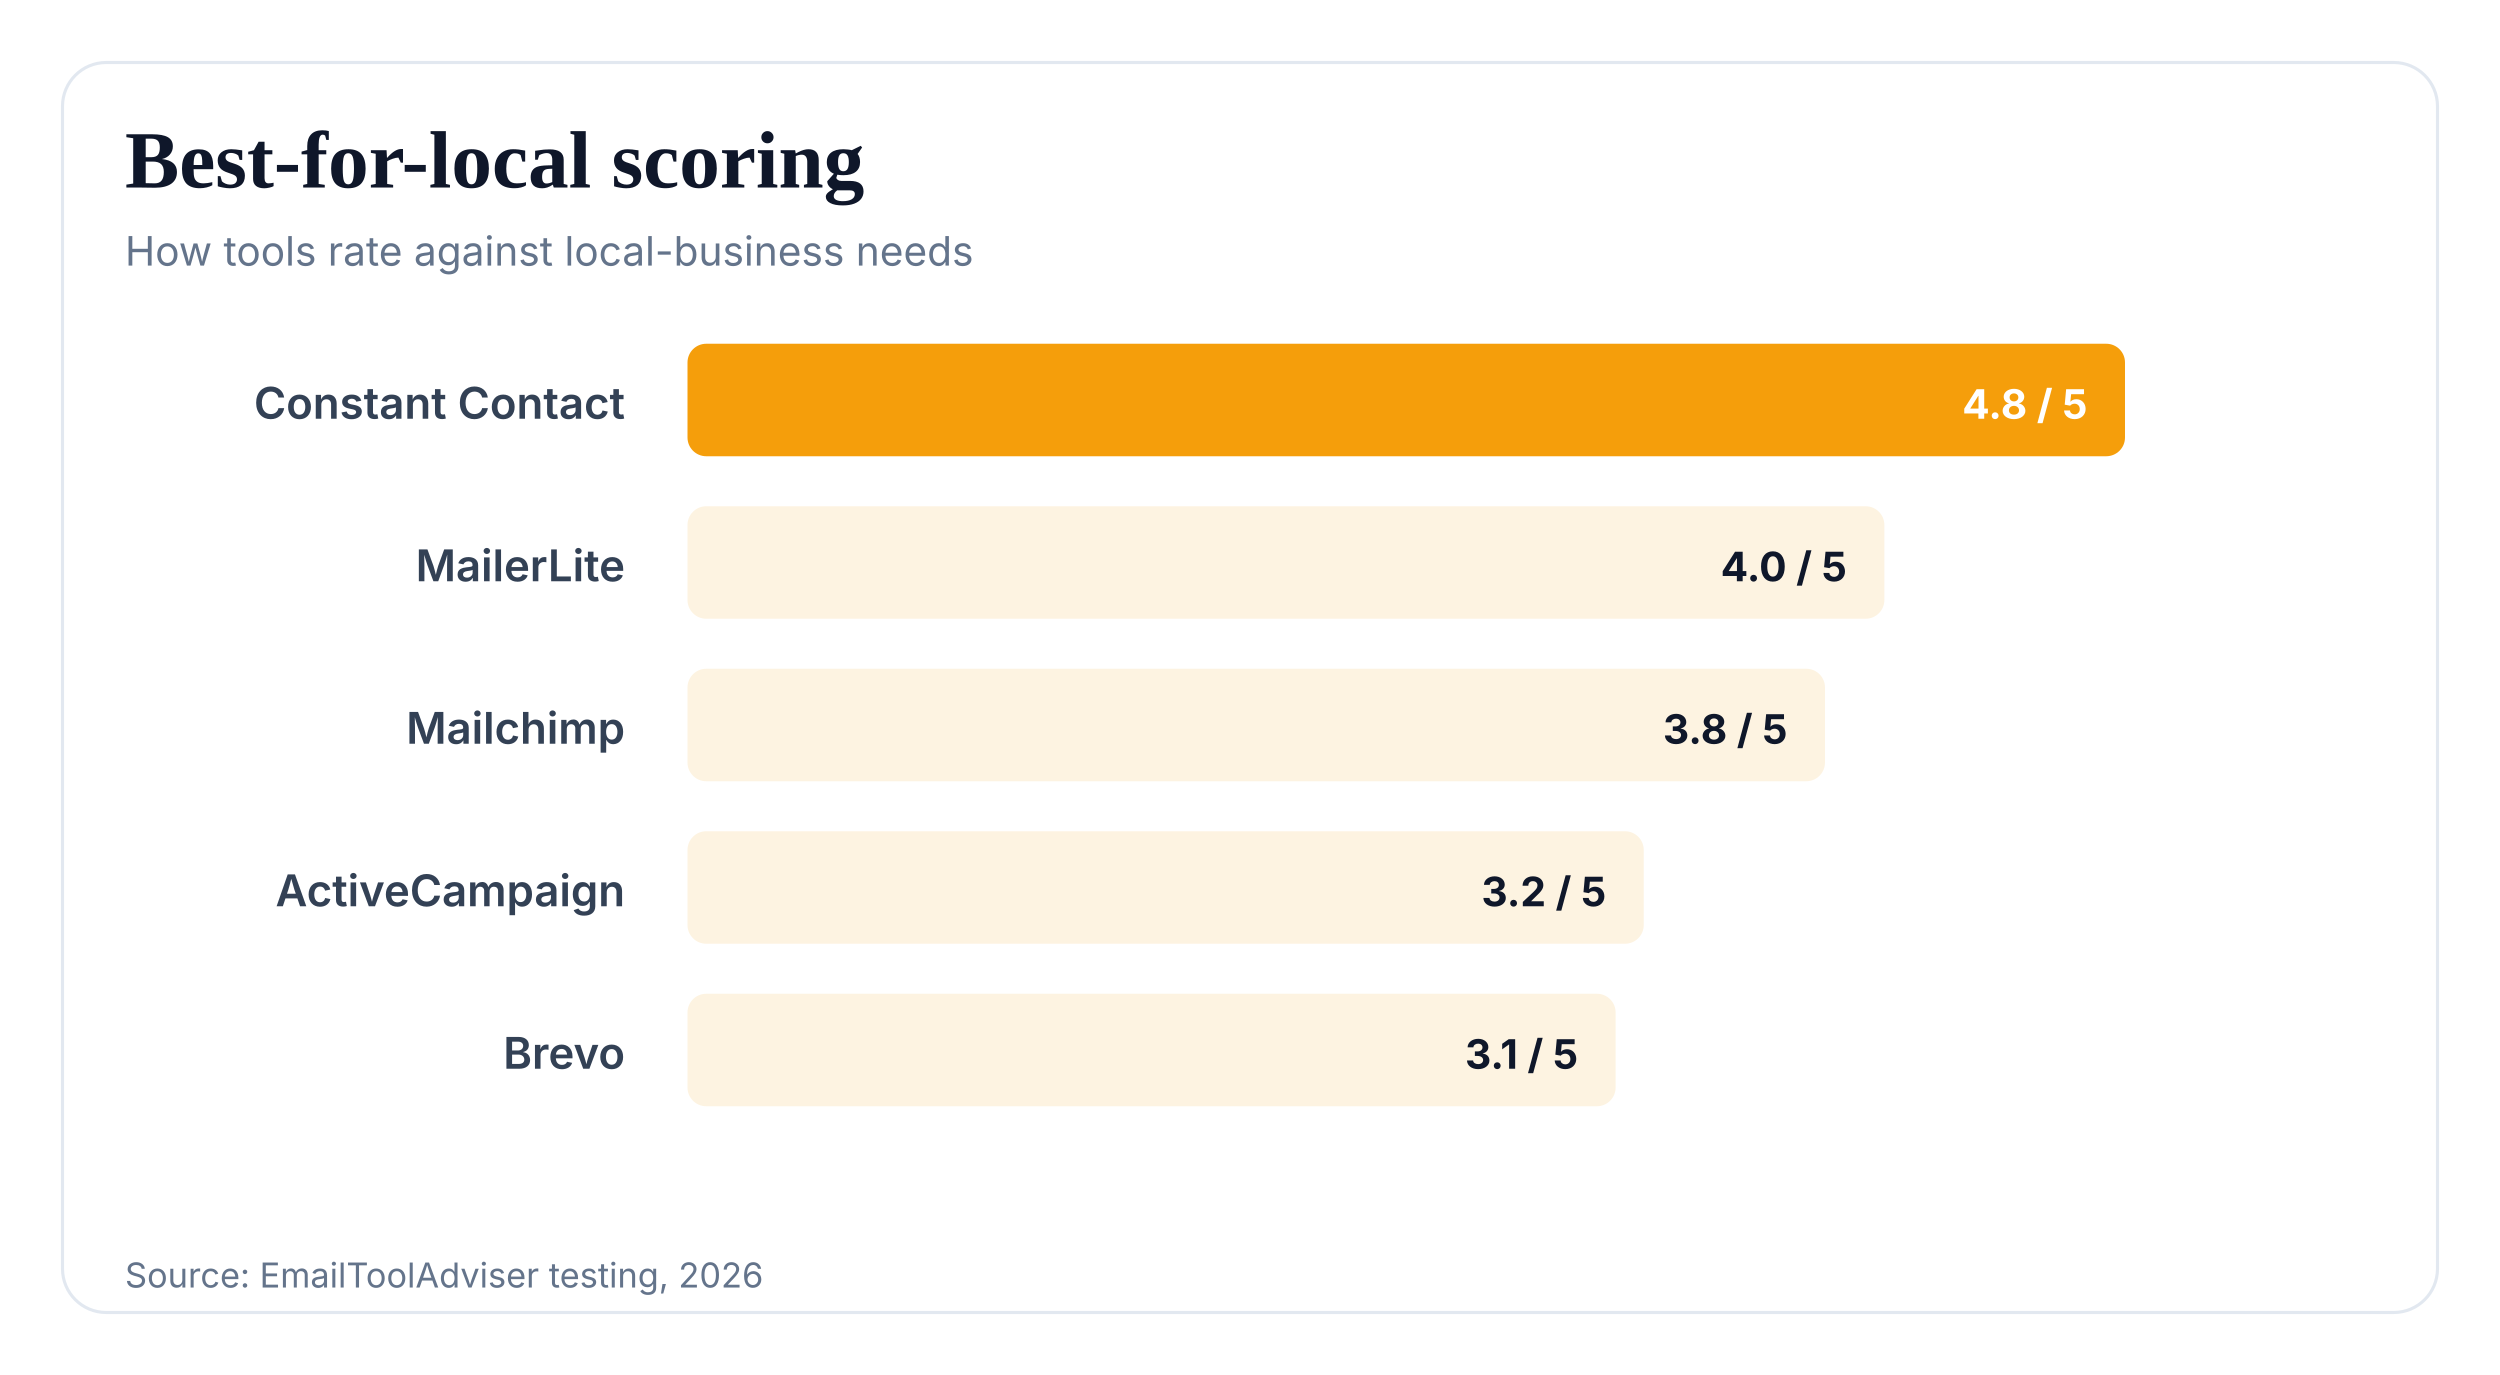
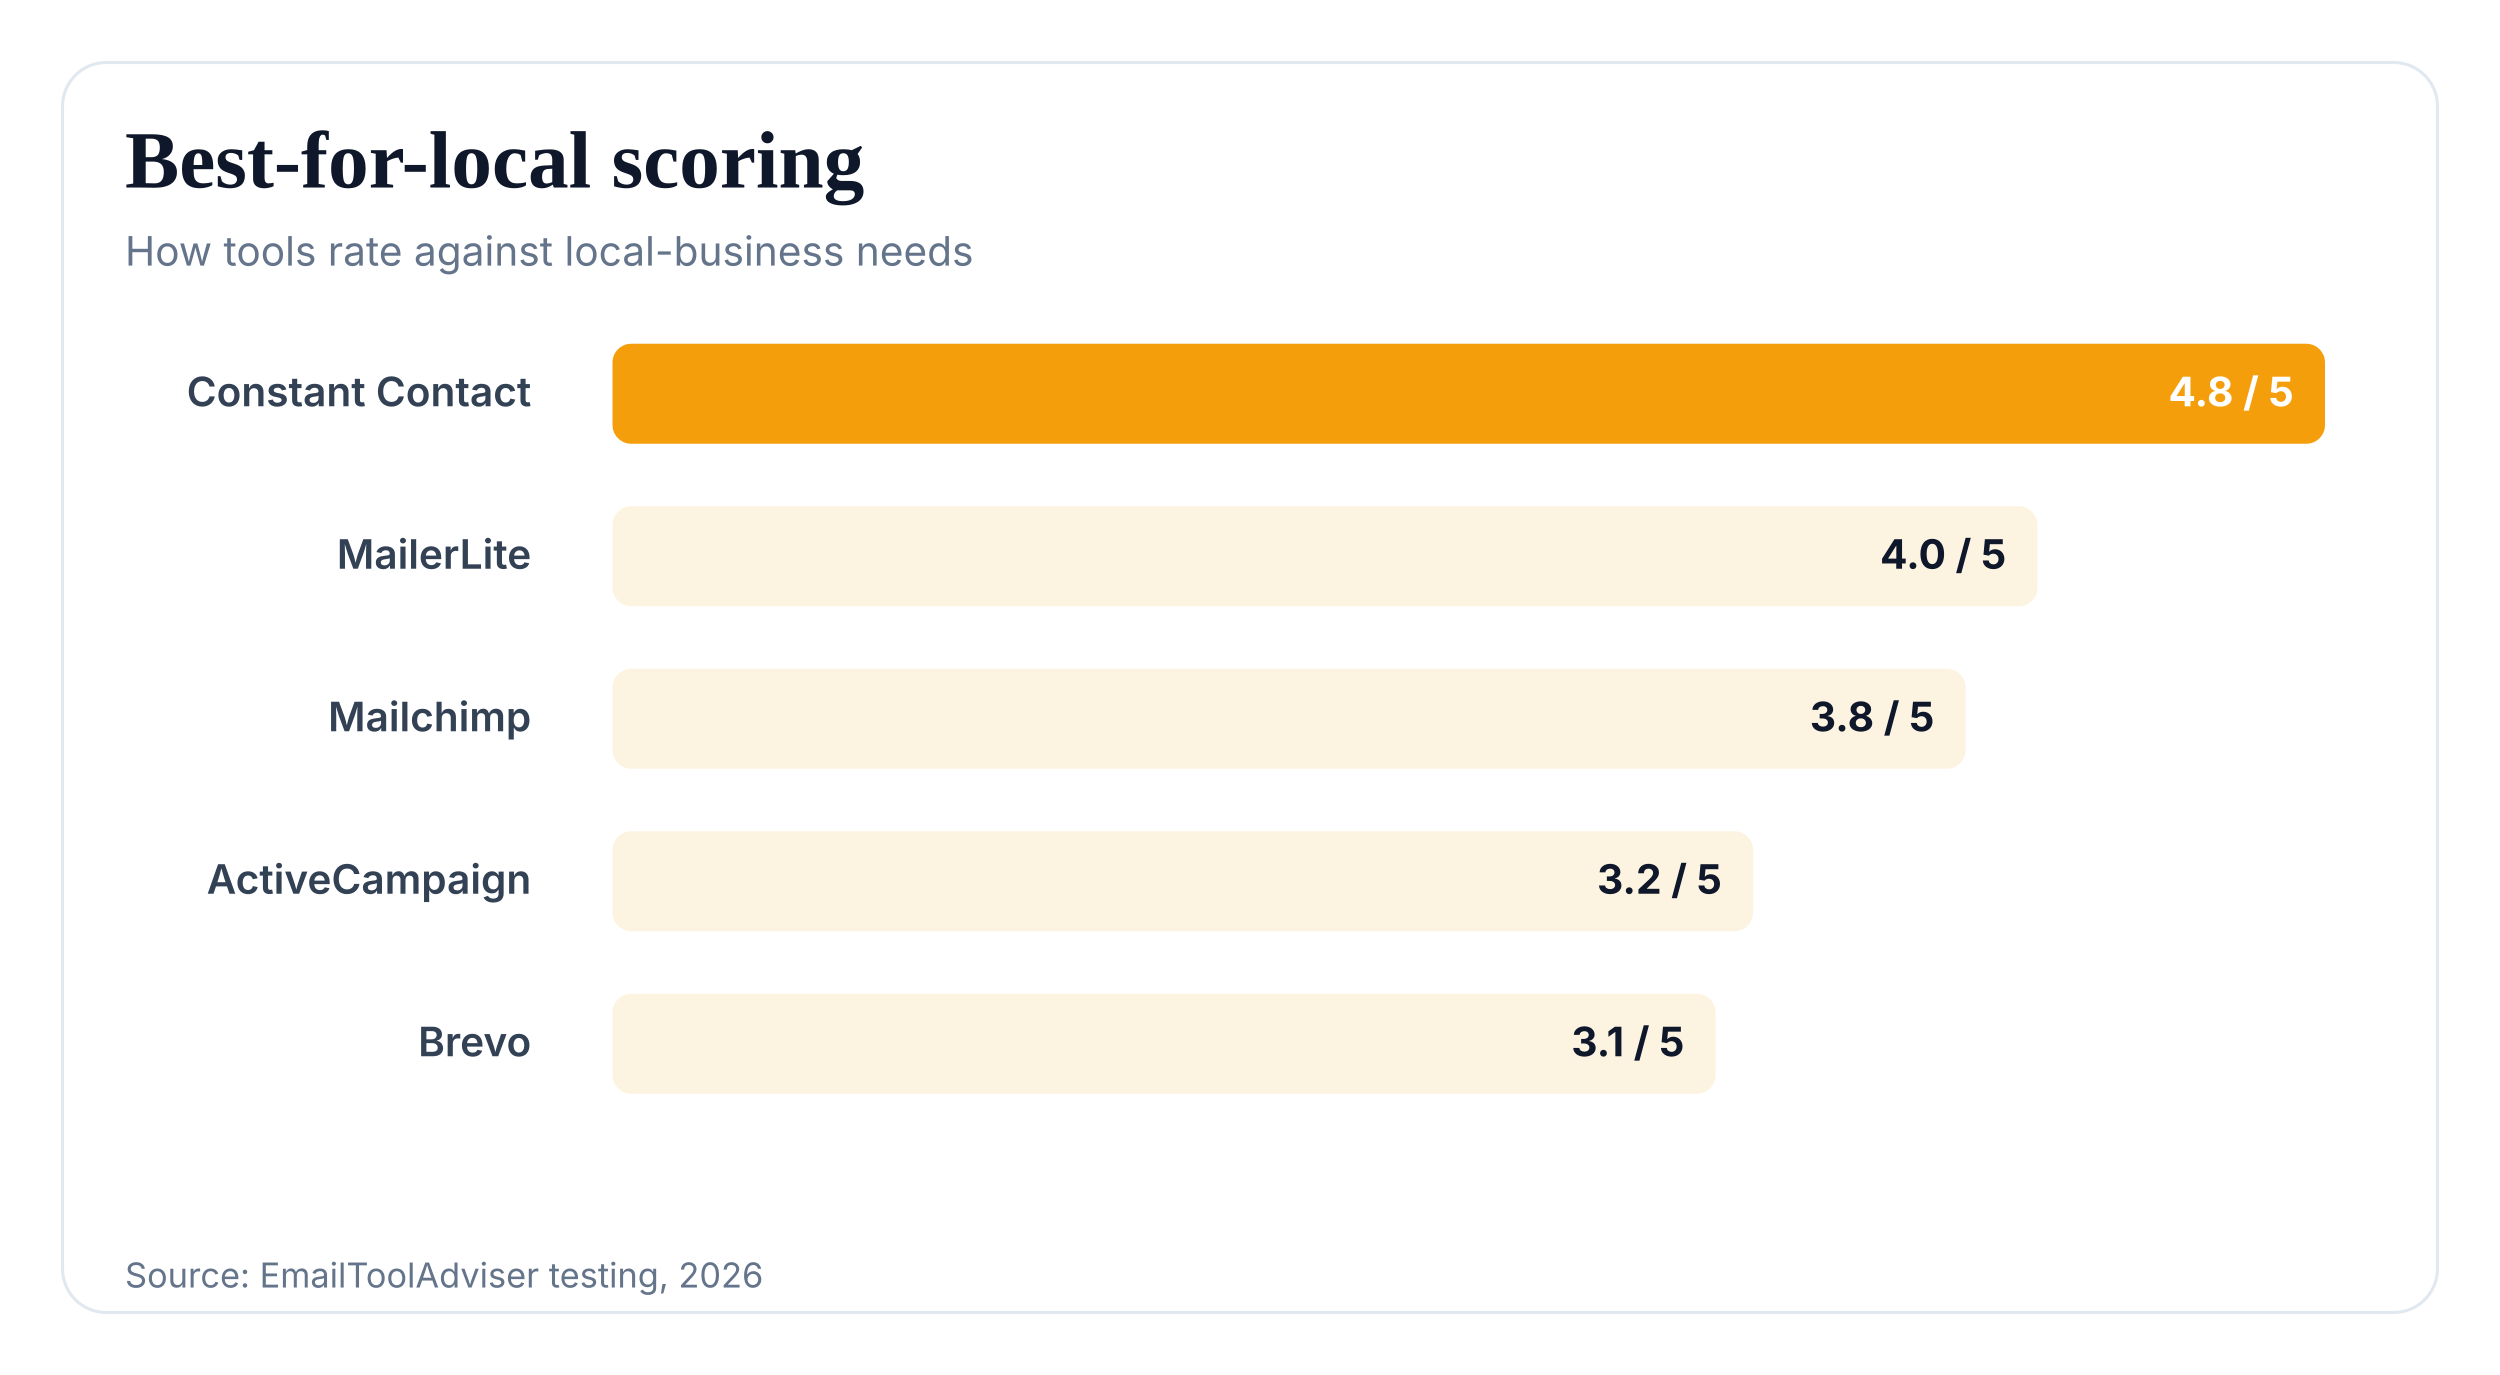
- <svg xmlns="http://www.w3.org/2000/svg" viewBox="0 0 800 440" preserveAspectRatio="xMidYMid meet" role="img">
+ <svg xmlns="http://www.w3.org/2000/svg" viewBox="0 0 800 440" preserveAspectRatio="xMinYMin meet" role="img" style="width:100%;height:auto;">
  <style>
-   .serif  { font-family: 'Playfair Display', Georgia, 'Times New Roman', serif; font-weight: 800; }
-   .sans   { font-family: 'Inter', -apple-system, BlinkMacSystemFont, sans-serif; }
-   .label  { font-family: 'Inter', sans-serif; font-weight: 700; text-transform: uppercase; letter-spacing: 0.08em; }
+   .serif  { font-family: Georgia, 'Times New Roman', 'Playfair Display', serif; font-weight: 800; }
+   .sans   { font-family: system-ui, -apple-system, BlinkMacSystemFont, 'Segoe UI', sans-serif; }
+   .label  { font-family: system-ui, sans-serif; font-weight: 700; text-transform: uppercase; letter-spacing: 0.08em; }
</style>
  <rect width="800" height="440" fill="#ffffff" />
  <rect x="20" y="20" rx="14" ry="14" width="760" height="400" fill="#ffffff" stroke="#e2e8f0" stroke-width="1" />
  <text x="40" y="60" class="serif" font-size="26" fill="#0f172a">Best-for-local scoring</text>
  <text x="40" y="85" class="sans" font-size="13" fill="#64748b">How tools rate against local-business needs</text>
-   <text x="200" y="134" class="sans" font-size="14" fill="#334155" text-anchor="end" font-weight="600">Constant Contact</text>
-   <rect x="220" y="110" rx="6" ry="6" width="460" height="36" fill="#f59e0b" />
-   <text x="668" y="134" class="sans" font-size="13" fill="#ffffff" text-anchor="end" font-weight="700">4.8 / 5</text>
-   <text x="200" y="186" class="sans" font-size="14" fill="#334155" text-anchor="end" font-weight="600">MailerLite</text>
-   <rect x="220" y="162" rx="6" ry="6" width="383" height="36" fill="#fdf3e1" />
-   <text x="591" y="186" class="sans" font-size="13" fill="#0f172a" text-anchor="end" font-weight="700">4.0 / 5</text>
-   <text x="200" y="238" class="sans" font-size="14" fill="#334155" text-anchor="end" font-weight="600">Mailchimp</text>
-   <rect x="220" y="214" rx="6" ry="6" width="364" height="36" fill="#fdf3e1" />
-   <text x="572" y="238" class="sans" font-size="13" fill="#0f172a" text-anchor="end" font-weight="700">3.8 / 5</text>
-   <text x="200" y="290" class="sans" font-size="14" fill="#334155" text-anchor="end" font-weight="600">ActiveCampaign</text>
-   <rect x="220" y="266" rx="6" ry="6" width="306" height="36" fill="#fdf3e1" />
-   <text x="514" y="290" class="sans" font-size="13" fill="#0f172a" text-anchor="end" font-weight="700">3.2 / 5</text>
-   <text x="200" y="342" class="sans" font-size="14" fill="#334155" text-anchor="end" font-weight="600">Brevo</text>
-   <rect x="220" y="318" rx="6" ry="6" width="297" height="36" fill="#fdf3e1" />
-   <text x="505" y="342" class="sans" font-size="13" fill="#0f172a" text-anchor="end" font-weight="700">3.1 / 5</text>
+   <text x="170" y="130" class="sans" font-size="13" fill="#334155" text-anchor="end" font-weight="600">Constant Contact</text>
+   <rect x="196" y="110" rx="6" ry="6" width="548" height="32" fill="#f59e0b" />
+   <text x="734" y="130" class="sans" font-size="13" fill="#ffffff" text-anchor="end" font-weight="700">4.8 / 5</text>
+   <text x="170" y="182" class="sans" font-size="13" fill="#334155" text-anchor="end" font-weight="600">MailerLite</text>
+   <rect x="196" y="162" rx="6" ry="6" width="456" height="32" fill="#fdf3e1" />
+   <text x="642" y="182" class="sans" font-size="13" fill="#0f172a" text-anchor="end" font-weight="700">4.0 / 5</text>
+   <text x="170" y="234" class="sans" font-size="13" fill="#334155" text-anchor="end" font-weight="600">Mailchimp</text>
+   <rect x="196" y="214" rx="6" ry="6" width="433" height="32" fill="#fdf3e1" />
+   <text x="619" y="234" class="sans" font-size="13" fill="#0f172a" text-anchor="end" font-weight="700">3.8 / 5</text>
+   <text x="170" y="286" class="sans" font-size="13" fill="#334155" text-anchor="end" font-weight="600">ActiveCampaign</text>
+   <rect x="196" y="266" rx="6" ry="6" width="365" height="32" fill="#fdf3e1" />
+   <text x="551" y="286" class="sans" font-size="13" fill="#0f172a" text-anchor="end" font-weight="700">3.2 / 5</text>
+   <text x="170" y="338" class="sans" font-size="13" fill="#334155" text-anchor="end" font-weight="600">Brevo</text>
+   <rect x="196" y="318" rx="6" ry="6" width="353" height="32" fill="#fdf3e1" />
+   <text x="539" y="338" class="sans" font-size="13" fill="#0f172a" text-anchor="end" font-weight="700">3.1 / 5</text>
  <text x="40" y="412" class="sans" font-size="11" fill="#64748b">Source: EmailToolAdviser testing, 2026</text>
</svg>
